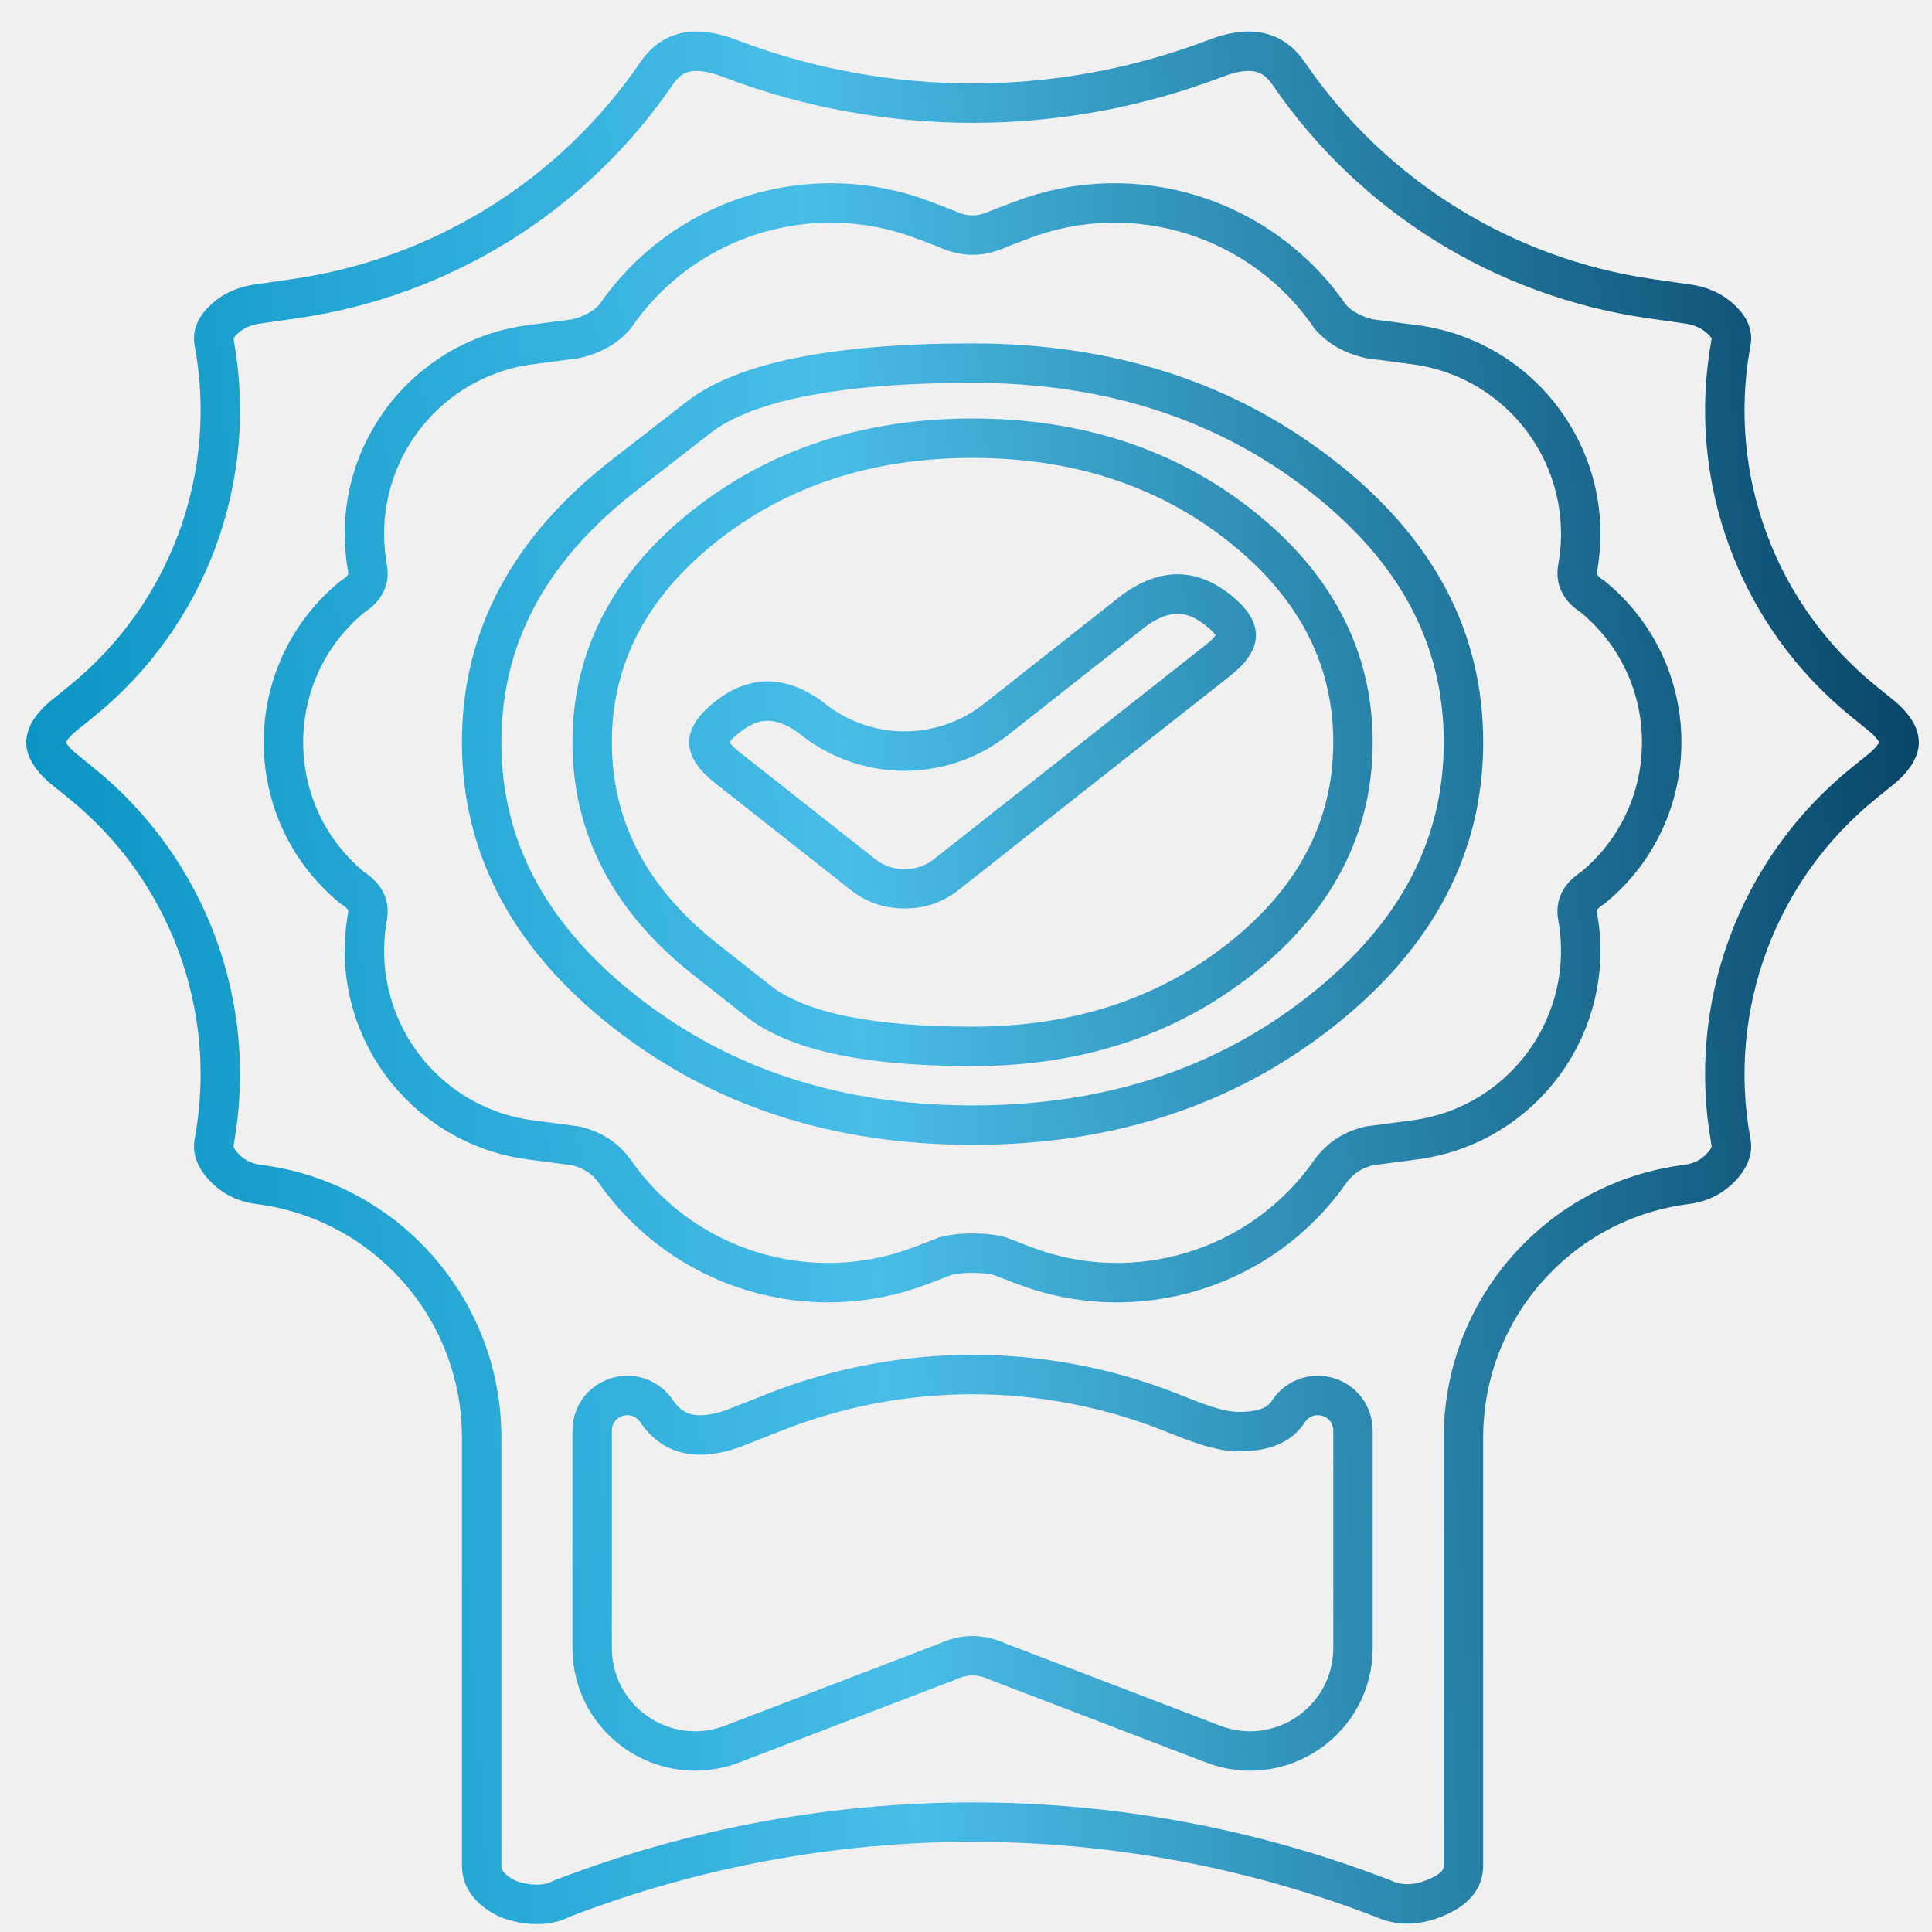
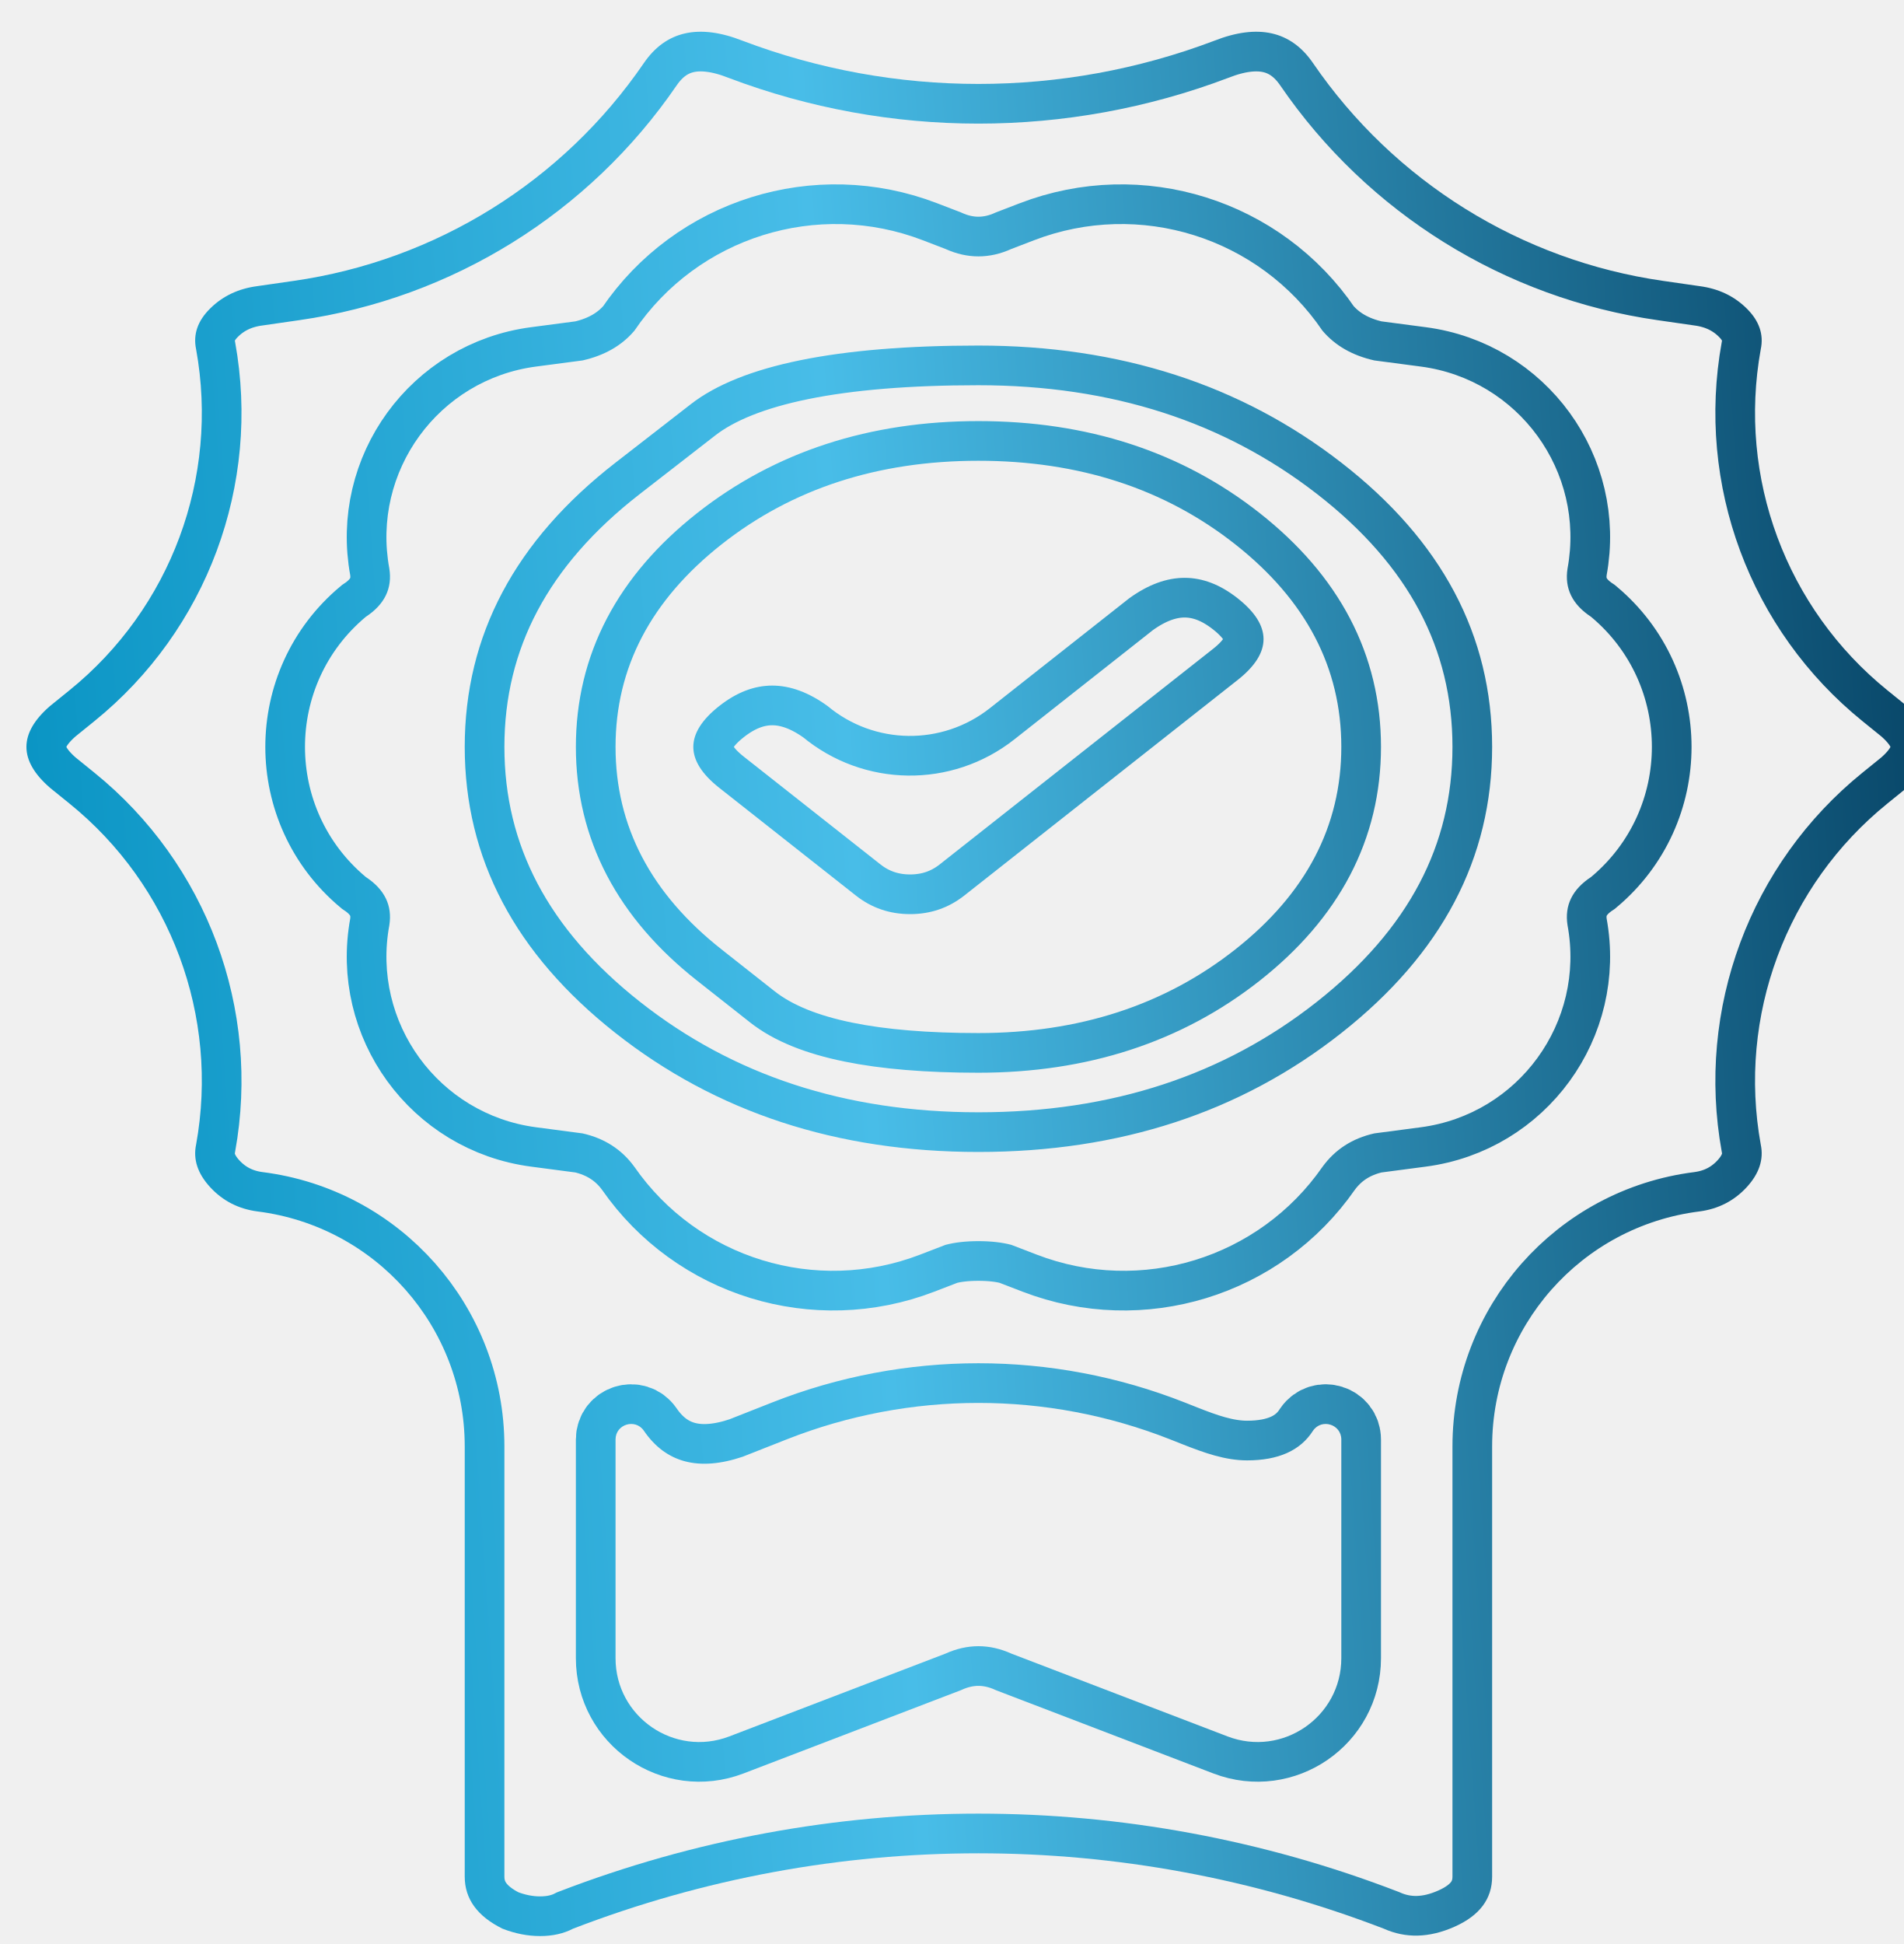
- <svg xmlns="http://www.w3.org/2000/svg" width="49" height="49" viewBox="0 0 49 49" fill="none">
+ <svg xmlns="http://www.w3.org/2000/svg" width="48" height="49" viewBox="0 0 48 49" fill="none">
  <mask id="path-1-inside-1_44_2996" fill="white">
    <path d="M48.072 17.796C48.864 18.483 48.864 19.17 48.072 19.857L47.584 20.252C45.028 22.318 43.803 25.615 44.389 28.849C44.468 29.223 44.35 29.582 44.033 29.926C43.716 30.269 43.32 30.472 42.845 30.535C39.858 30.909 37.617 33.449 37.617 36.459V47.301C37.617 47.863 37.3 48.285 36.666 48.566C36.033 48.847 35.439 48.862 34.884 48.613C28.308 46.081 21.025 46.081 14.449 48.613C14.211 48.737 13.934 48.8 13.617 48.8C13.3 48.8 12.983 48.737 12.666 48.613C12.033 48.3 11.716 47.863 11.716 47.301V36.459C11.716 33.449 9.475 30.909 6.488 30.535C6.013 30.472 5.617 30.269 5.3 29.926C4.983 29.582 4.865 29.223 4.944 28.849C5.53 25.615 4.305 22.318 1.749 20.252L1.261 19.857C0.468 19.17 0.468 18.483 1.261 17.796L1.749 17.401C4.305 15.334 5.53 12.038 4.944 8.804C4.865 8.429 4.983 8.086 5.3 7.774C5.617 7.461 6.013 7.274 6.488 7.212L7.404 7.08C10.985 6.567 14.187 4.576 16.231 1.591C16.785 0.78 17.617 0.592 18.726 1.029C22.554 2.478 26.779 2.478 30.607 1.029C31.716 0.592 32.548 0.78 33.102 1.591C35.147 4.576 38.348 6.567 41.929 7.08L42.845 7.212C43.32 7.274 43.716 7.461 44.033 7.774C44.35 8.086 44.468 8.429 44.389 8.804C43.803 12.038 45.028 15.334 47.584 17.401L48.072 17.796ZM25.498 41.681L30.948 43.768C32.331 44.297 33.815 43.276 33.815 41.796V36.284C33.815 35.9 33.32 35.746 33.102 36.061C32.785 36.561 32.231 36.81 31.439 36.81C30.881 36.81 30.346 36.614 29.827 36.41L29.496 36.279C26.392 35.056 22.941 35.056 19.837 36.279L18.726 36.717C17.617 37.092 16.785 36.873 16.231 36.061C16.013 35.746 15.518 35.9 15.518 36.284V41.796C15.518 43.276 17.002 44.297 18.385 43.768L23.835 41.681C24.389 41.431 24.944 41.431 25.498 41.681ZM40.112 22.105C42.155 20.396 42.155 17.256 40.112 15.548C39.637 15.236 39.439 14.83 39.518 14.33C39.97 11.886 38.281 9.562 35.816 9.239L34.647 9.085C34.092 8.96 33.657 8.71 33.34 8.336C31.739 5.977 28.725 5.033 26.065 6.057L25.498 6.275C24.944 6.525 24.389 6.525 23.835 6.275L23.268 6.057C20.608 5.033 17.593 5.977 15.993 8.336C15.676 8.71 15.241 8.96 14.686 9.085L13.517 9.239C11.052 9.562 9.363 11.886 9.815 14.33C9.894 14.83 9.696 15.236 9.221 15.548C7.178 17.256 7.178 20.396 9.221 22.105C9.696 22.417 9.894 22.823 9.815 23.322C9.363 25.767 11.052 28.09 13.517 28.414L14.686 28.568C15.241 28.693 15.676 28.974 15.993 29.411C17.597 31.72 20.572 32.634 23.196 31.624L23.835 31.378C24.072 31.315 24.35 31.284 24.666 31.284C24.983 31.284 25.261 31.315 25.498 31.378L26.137 31.624C28.761 32.634 31.736 31.72 33.34 29.411C33.657 28.974 34.092 28.693 34.647 28.568L35.816 28.414C38.281 28.09 39.97 25.767 39.518 23.322C39.439 22.823 39.637 22.417 40.112 22.105ZM15.518 11.661C15.518 11.661 15.518 11.661 15.518 11.661C15.518 11.661 16.152 11.169 17.419 10.185C18.686 9.202 21.102 8.71 24.666 8.71C28.231 8.71 31.28 9.694 33.815 11.661C36.35 13.628 37.617 16.016 37.617 18.826C37.617 21.636 36.35 24.041 33.815 26.039C31.28 28.037 28.231 29.036 24.666 29.036C21.102 29.036 18.053 28.037 15.518 26.039C12.983 24.041 11.716 21.636 11.716 18.826C11.716 16.016 12.983 13.628 15.518 11.661ZM18.191 23.931C18.191 23.931 18.191 23.931 18.191 23.931C18.191 23.931 18.637 24.282 19.528 24.985C20.419 25.688 22.132 26.039 24.666 26.039C27.201 26.039 29.36 25.336 31.142 23.931C32.924 22.526 33.815 20.825 33.815 18.826C33.815 16.828 32.924 15.127 31.142 13.721C29.36 12.316 27.201 11.614 24.666 11.614C22.132 11.614 19.973 12.316 18.191 13.721C16.409 15.127 15.518 16.828 15.518 18.826C15.518 20.825 16.409 22.526 18.191 23.931ZM28.468 15.08C29.419 14.393 30.33 14.393 31.201 15.08C32.072 15.767 32.072 16.453 31.201 17.14L24.31 22.573C23.914 22.885 23.459 23.041 22.944 23.041C22.429 23.041 21.973 22.885 21.577 22.573L18.132 19.857C17.261 19.17 17.261 18.483 18.132 17.796C19.003 17.109 19.914 17.109 20.864 17.796C22.042 18.779 23.746 18.802 24.951 17.853L28.468 15.08Z" />
  </mask>
  <path d="M48.072 17.796C48.864 18.483 48.864 19.17 48.072 19.857L47.584 20.252C45.028 22.318 43.803 25.615 44.389 28.849C44.468 29.223 44.35 29.582 44.033 29.926C43.716 30.269 43.32 30.472 42.845 30.535C39.858 30.909 37.617 33.449 37.617 36.459V47.301C37.617 47.863 37.3 48.285 36.666 48.566C36.033 48.847 35.439 48.862 34.884 48.613C28.308 46.081 21.025 46.081 14.449 48.613C14.211 48.737 13.934 48.8 13.617 48.8C13.3 48.8 12.983 48.737 12.666 48.613C12.033 48.3 11.716 47.863 11.716 47.301V36.459C11.716 33.449 9.475 30.909 6.488 30.535C6.013 30.472 5.617 30.269 5.3 29.926C4.983 29.582 4.865 29.223 4.944 28.849C5.53 25.615 4.305 22.318 1.749 20.252L1.261 19.857C0.468 19.17 0.468 18.483 1.261 17.796L1.749 17.401C4.305 15.334 5.53 12.038 4.944 8.804C4.865 8.429 4.983 8.086 5.3 7.774C5.617 7.461 6.013 7.274 6.488 7.212L7.404 7.08C10.985 6.567 14.187 4.576 16.231 1.591C16.785 0.78 17.617 0.592 18.726 1.029C22.554 2.478 26.779 2.478 30.607 1.029C31.716 0.592 32.548 0.78 33.102 1.591C35.147 4.576 38.348 6.567 41.929 7.08L42.845 7.212C43.32 7.274 43.716 7.461 44.033 7.774C44.35 8.086 44.468 8.429 44.389 8.804C43.803 12.038 45.028 15.334 47.584 17.401L48.072 17.796ZM25.498 41.681L30.948 43.768C32.331 44.297 33.815 43.276 33.815 41.796V36.284C33.815 35.9 33.32 35.746 33.102 36.061C32.785 36.561 32.231 36.81 31.439 36.81C30.881 36.81 30.346 36.614 29.827 36.41L29.496 36.279C26.392 35.056 22.941 35.056 19.837 36.279L18.726 36.717C17.617 37.092 16.785 36.873 16.231 36.061C16.013 35.746 15.518 35.9 15.518 36.284V41.796C15.518 43.276 17.002 44.297 18.385 43.768L23.835 41.681C24.389 41.431 24.944 41.431 25.498 41.681ZM40.112 22.105C42.155 20.396 42.155 17.256 40.112 15.548C39.637 15.236 39.439 14.83 39.518 14.33C39.97 11.886 38.281 9.562 35.816 9.239L34.647 9.085C34.092 8.96 33.657 8.71 33.34 8.336C31.739 5.977 28.725 5.033 26.065 6.057L25.498 6.275C24.944 6.525 24.389 6.525 23.835 6.275L23.268 6.057C20.608 5.033 17.593 5.977 15.993 8.336C15.676 8.71 15.241 8.96 14.686 9.085L13.517 9.239C11.052 9.562 9.363 11.886 9.815 14.33C9.894 14.83 9.696 15.236 9.221 15.548C7.178 17.256 7.178 20.396 9.221 22.105C9.696 22.417 9.894 22.823 9.815 23.322C9.363 25.767 11.052 28.09 13.517 28.414L14.686 28.568C15.241 28.693 15.676 28.974 15.993 29.411C17.597 31.72 20.572 32.634 23.196 31.624L23.835 31.378C24.072 31.315 24.35 31.284 24.666 31.284C24.983 31.284 25.261 31.315 25.498 31.378L26.137 31.624C28.761 32.634 31.736 31.72 33.34 29.411C33.657 28.974 34.092 28.693 34.647 28.568L35.816 28.414C38.281 28.09 39.97 25.767 39.518 23.322C39.439 22.823 39.637 22.417 40.112 22.105ZM15.518 11.661C15.518 11.661 15.518 11.661 15.518 11.661C15.518 11.661 16.152 11.169 17.419 10.185C18.686 9.202 21.102 8.71 24.666 8.71C28.231 8.71 31.28 9.694 33.815 11.661C36.35 13.628 37.617 16.016 37.617 18.826C37.617 21.636 36.35 24.041 33.815 26.039C31.28 28.037 28.231 29.036 24.666 29.036C21.102 29.036 18.053 28.037 15.518 26.039C12.983 24.041 11.716 21.636 11.716 18.826C11.716 16.016 12.983 13.628 15.518 11.661ZM18.191 23.931C18.191 23.931 18.191 23.931 18.191 23.931C18.191 23.931 18.637 24.282 19.528 24.985C20.419 25.688 22.132 26.039 24.666 26.039C27.201 26.039 29.36 25.336 31.142 23.931C32.924 22.526 33.815 20.825 33.815 18.826C33.815 16.828 32.924 15.127 31.142 13.721C29.36 12.316 27.201 11.614 24.666 11.614C22.132 11.614 19.973 12.316 18.191 13.721C16.409 15.127 15.518 16.828 15.518 18.826C15.518 20.825 16.409 22.526 18.191 23.931ZM28.468 15.08C29.419 14.393 30.33 14.393 31.201 15.08C32.072 15.767 32.072 16.453 31.201 17.14L24.31 22.573C23.914 22.885 23.459 23.041 22.944 23.041C22.429 23.041 21.973 22.885 21.577 22.573L18.132 19.857C17.261 19.17 17.261 18.483 18.132 17.796C19.003 17.109 19.914 17.109 20.864 17.796C22.042 18.779 23.746 18.802 24.951 17.853L28.468 15.08Z" stroke="url(#paint0_linear_44_2996)" stroke-width="2" mask="url(#path-1-inside-1_44_2996)" />
  <defs>
    <linearGradient id="paint0_linear_44_2996" x1="-0.833" y1="48.462" x2="53.59" y2="44.611" gradientUnits="userSpaceOnUse">
      <stop stop-color="#008EBE" />
      <stop offset="0.444" stop-color="#48BDE8" />
      <stop offset="1" stop-color="#01395A" />
    </linearGradient>
  </defs>
</svg>
